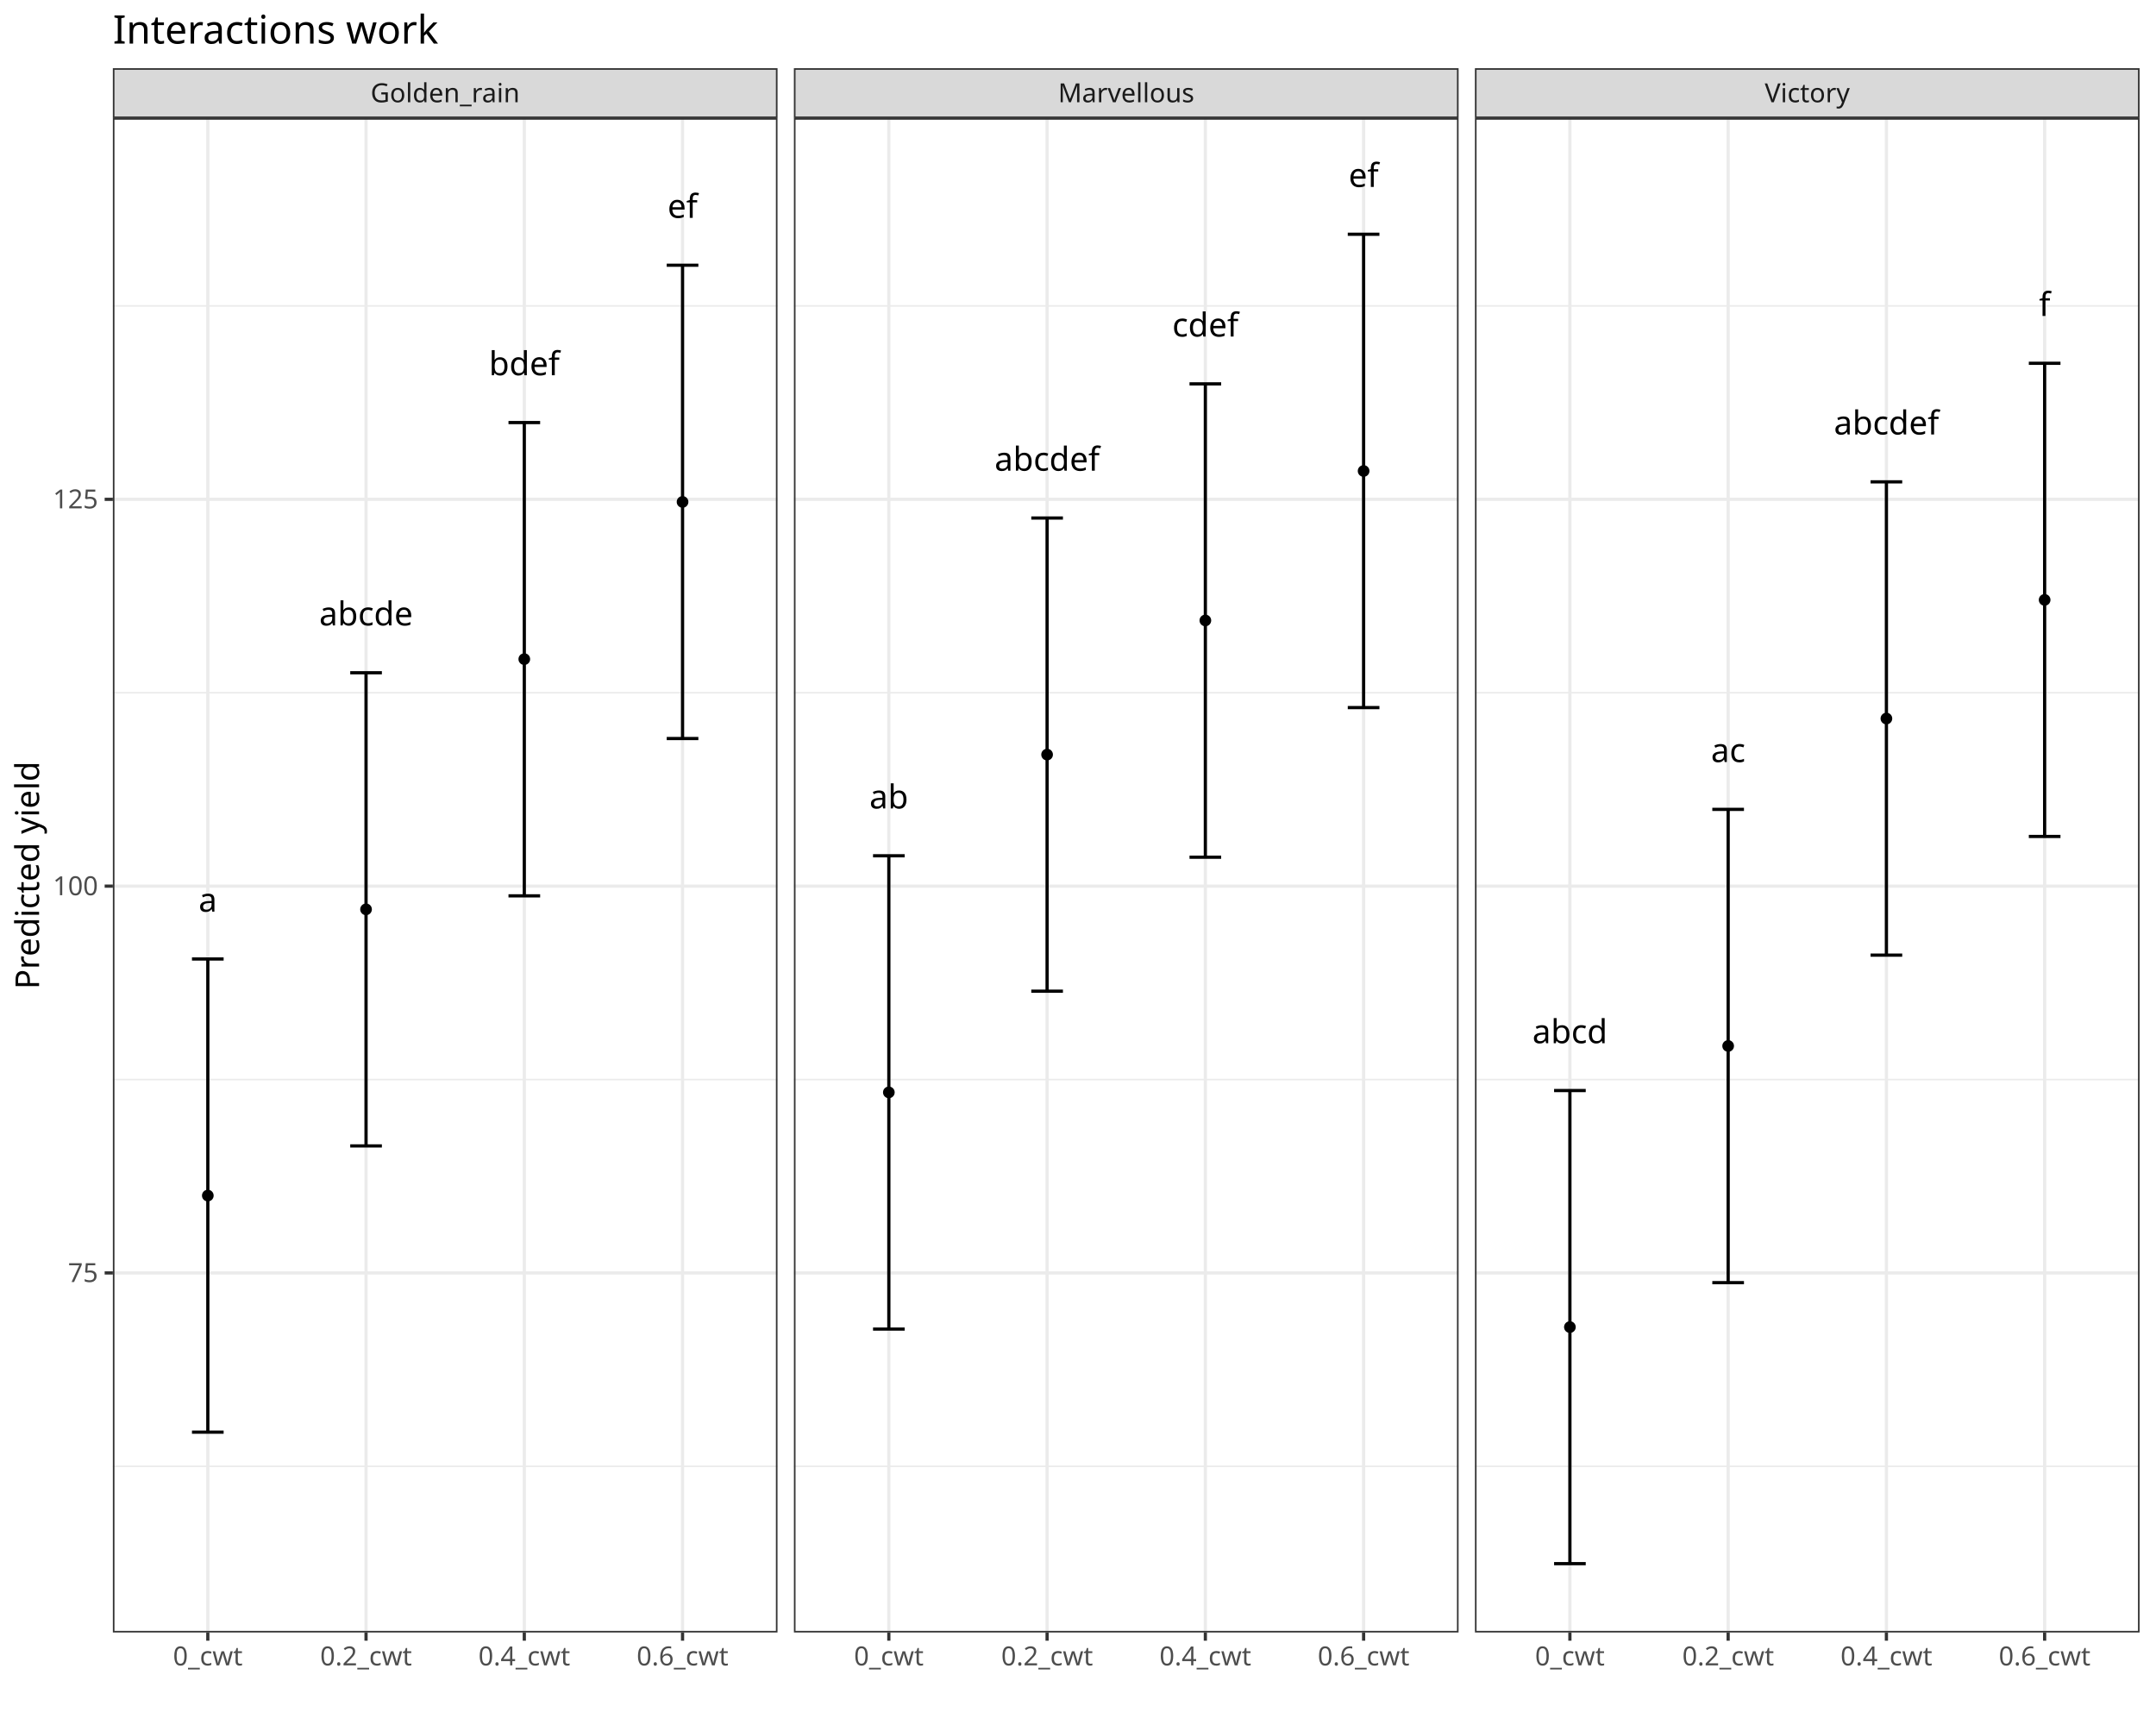
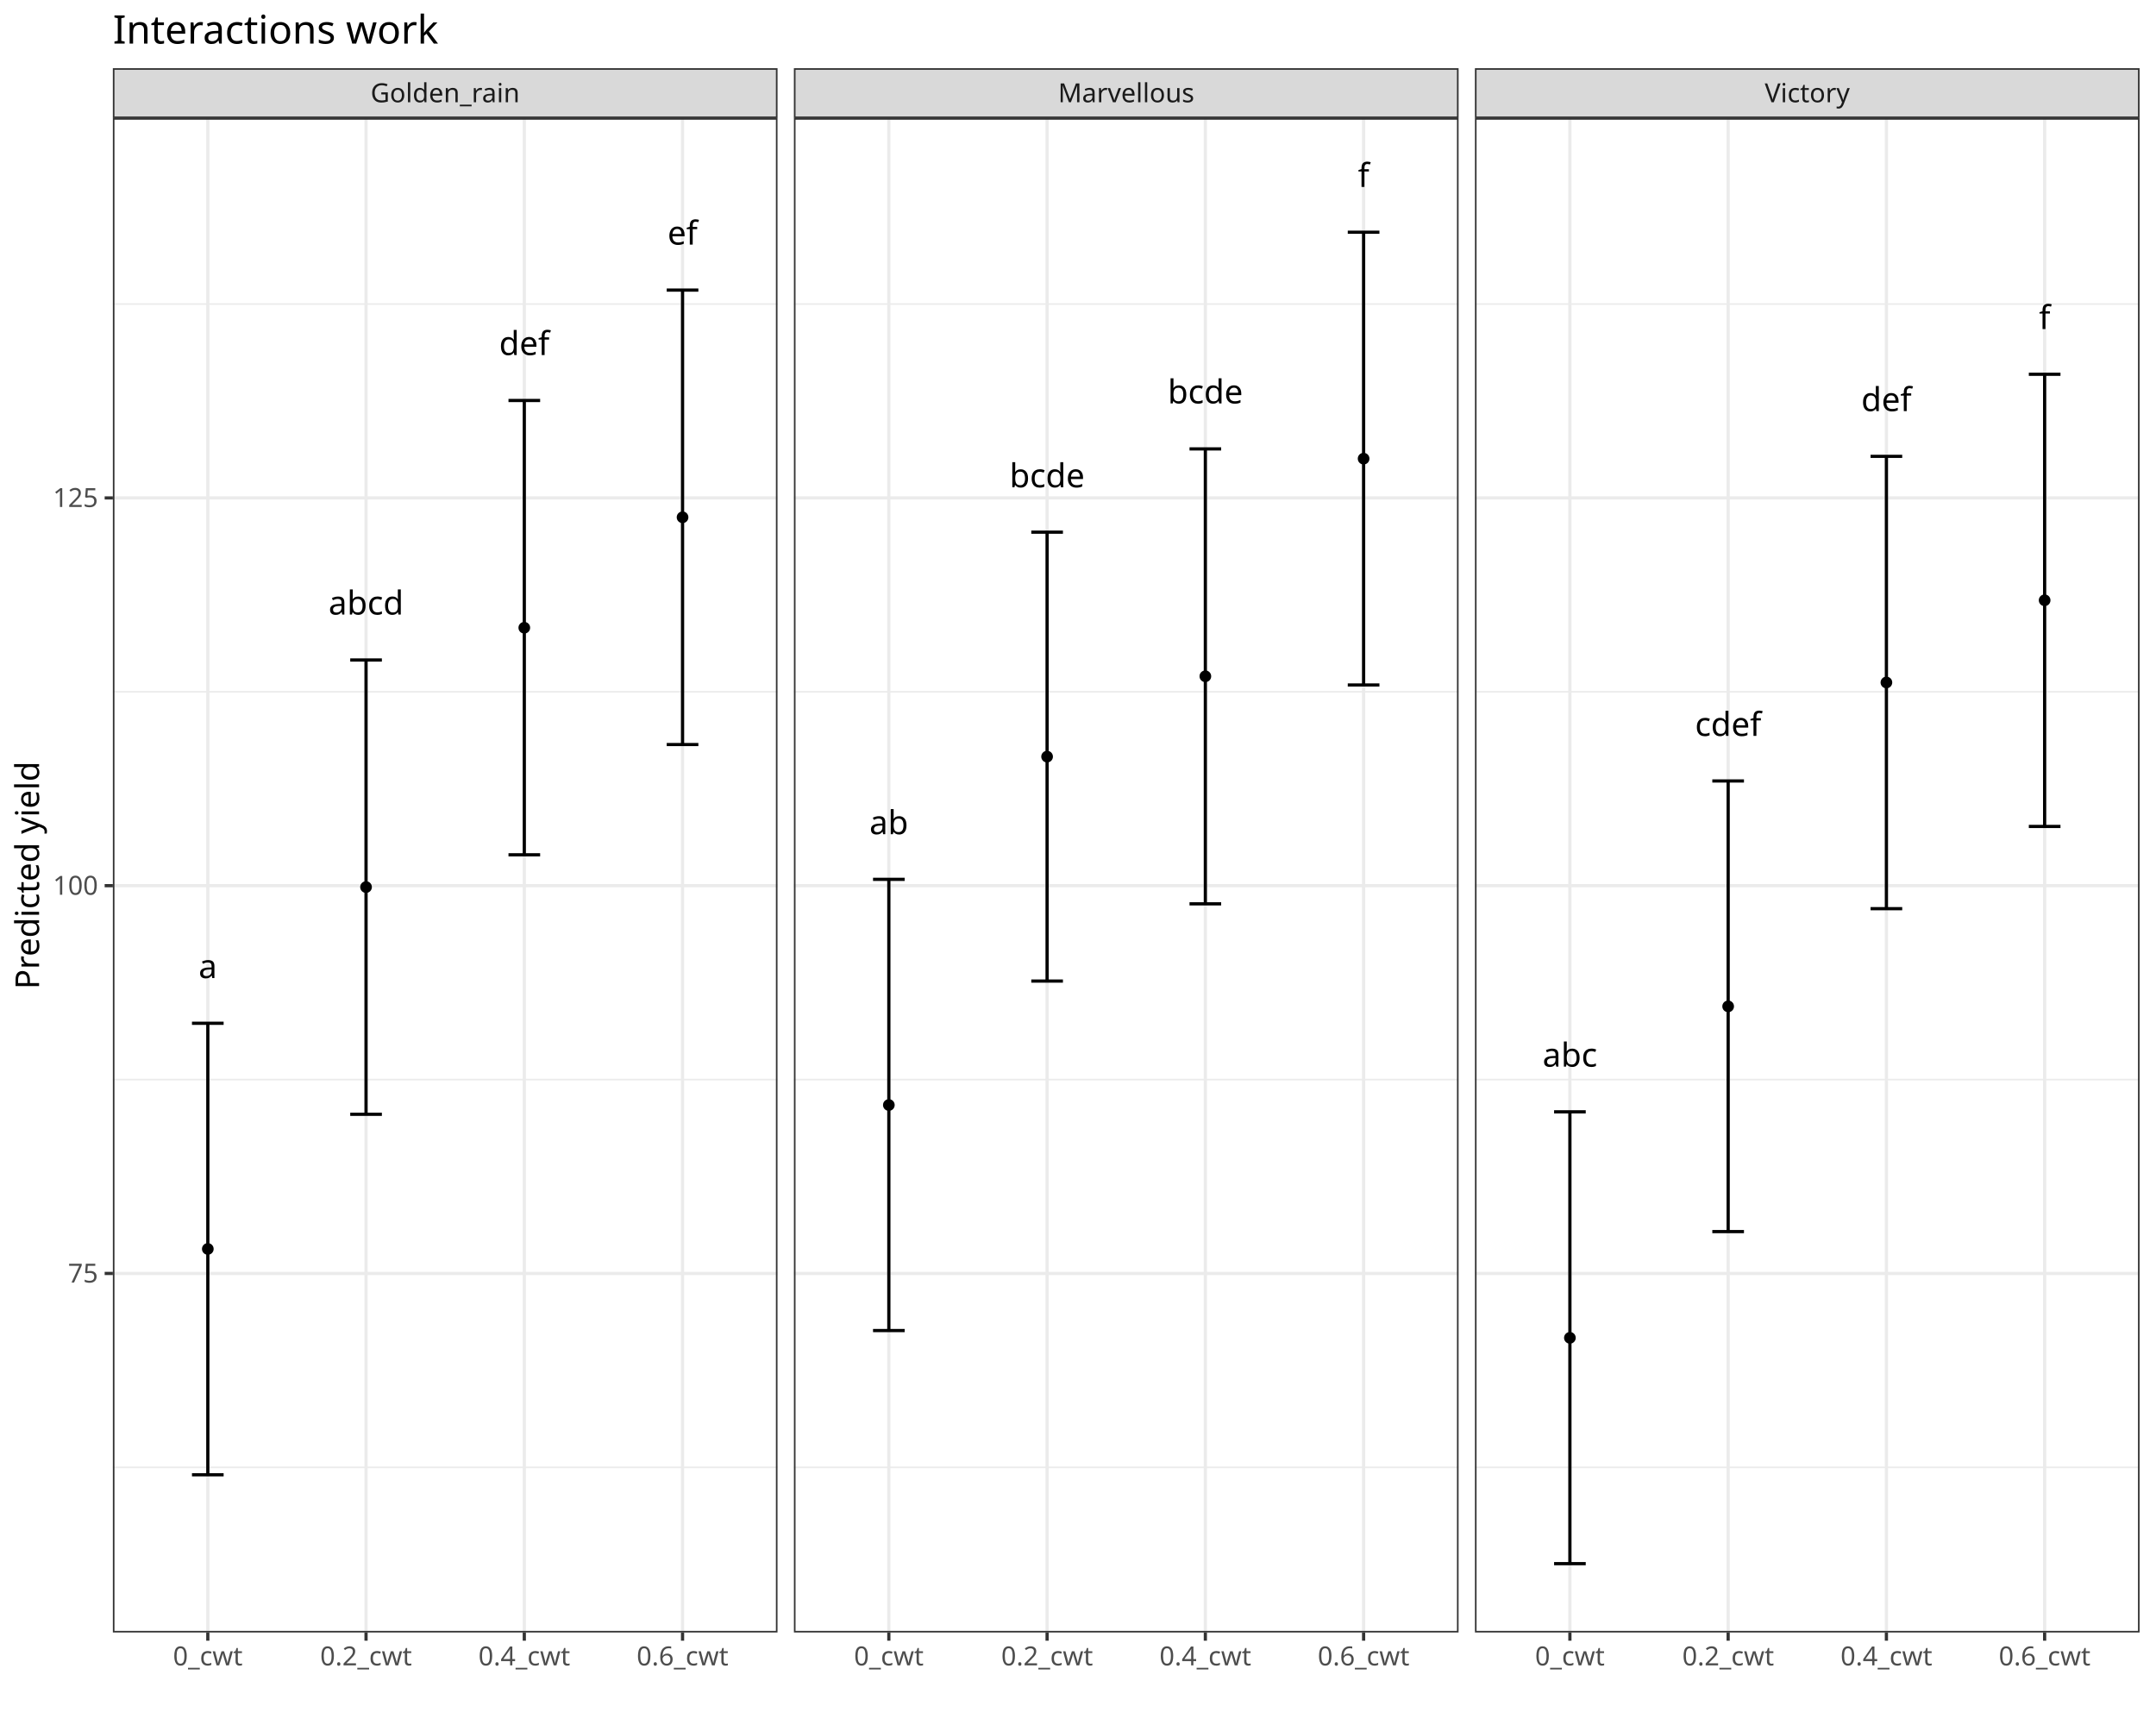
<svg xmlns="http://www.w3.org/2000/svg" class="svglite" data-engine-version="2.0" width="720.00pt" height="576.00pt" viewBox="0 0 720.00 576.00">
  <defs>
    <style type="text/css">
    .svglite line, .svglite polyline, .svglite polygon, .svglite path, .svglite rect, .svglite circle {
      fill: none;
      stroke: #000000;
      stroke-linecap: round;
      stroke-linejoin: round;
      stroke-miterlimit: 10.00;
    }
  </style>
  </defs>
  <rect width="100%" height="100%" style="stroke: none; fill: #FFFFFF;" />
  <defs>
    <clipPath id="cpMC4wMHw3MjAuMDB8MC4wMHw1NzYuMDA=">
      <rect x="0.00" y="0.00" width="720.00" height="576.00" />
    </clipPath>
  </defs>
  <g clip-path="url(#cpMC4wMHw3MjAuMDB8MC4wMHw1NzYuMDA=)">
    <rect x="-0" y="0.00" width="720.00" height="576.00" style="stroke-width: 1.07; stroke: #FFFFFF; fill: #FFFFFF;" />
  </g>
  <defs>
    <clipPath id="cpMzcuNjl8MjU5LjY1fDM5LjQzfDU0NS4xMQ==">
      <rect x="37.69" y="39.43" width="221.96" height="505.68" />
    </clipPath>
  </defs>
  <g clip-path="url(#cpMzcuNjl8MjU5LjY1fDM5LjQzfDU0NS4xMQ==)">
    <rect x="37.69" y="39.43" width="221.96" height="505.68" style="stroke-width: 1.07; stroke: none; fill: #FFFFFF;" />
-     <polyline points="37.69,489.63 259.65,489.63 " style="stroke-width: 0.53; stroke: #EBEBEB; stroke-linecap: butt;" />
-     <polyline points="37.69,360.47 259.65,360.47 " style="stroke-width: 0.53; stroke: #EBEBEB; stroke-linecap: butt;" />
-     <polyline points="37.69,231.31 259.65,231.31 " style="stroke-width: 0.53; stroke: #EBEBEB; stroke-linecap: butt;" />
-     <polyline points="37.69,102.14 259.65,102.14 " style="stroke-width: 0.53; stroke: #EBEBEB; stroke-linecap: butt;" />
-     <polyline points="37.69,425.05 259.65,425.05 " style="stroke-width: 1.07; stroke: #EBEBEB; stroke-linecap: butt;" />
-     <polyline points="37.69,295.89 259.65,295.89 " style="stroke-width: 1.07; stroke: #EBEBEB; stroke-linecap: butt;" />
-     <polyline points="37.69,166.73 259.65,166.73 " style="stroke-width: 1.07; stroke: #EBEBEB; stroke-linecap: butt;" />
+     <polyline points="37.69,489.96 259.65,489.96 " style="stroke-width: 0.53; stroke: #EBEBEB; stroke-linecap: butt;" />
+     <polyline points="37.69,360.48 259.65,360.48 " style="stroke-width: 0.53; stroke: #EBEBEB; stroke-linecap: butt;" />
+     <polyline points="37.69,231.00 259.65,231.00 " style="stroke-width: 0.53; stroke: #EBEBEB; stroke-linecap: butt;" />
+     <polyline points="37.69,101.52 259.65,101.52 " style="stroke-width: 0.53; stroke: #EBEBEB; stroke-linecap: butt;" />
+     <polyline points="37.69,425.22 259.65,425.22 " style="stroke-width: 1.07; stroke: #EBEBEB; stroke-linecap: butt;" />
+     <polyline points="37.69,295.74 259.65,295.74 " style="stroke-width: 1.07; stroke: #EBEBEB; stroke-linecap: butt;" />
+     <polyline points="37.69,166.26 259.65,166.26 " style="stroke-width: 1.07; stroke: #EBEBEB; stroke-linecap: butt;" />
    <polyline points="69.40,545.11 69.40,39.43 " style="stroke-width: 1.07; stroke: #EBEBEB; stroke-linecap: butt;" />
    <polyline points="122.24,545.11 122.24,39.43 " style="stroke-width: 1.07; stroke: #EBEBEB; stroke-linecap: butt;" />
    <polyline points="175.09,545.11 175.09,39.43 " style="stroke-width: 1.07; stroke: #EBEBEB; stroke-linecap: butt;" />
    <polyline points="227.94,545.11 227.94,39.43 " style="stroke-width: 1.07; stroke: #EBEBEB; stroke-linecap: butt;" />
-     <polyline points="64.11,320.22 74.68,320.22 " style="stroke-width: 1.07; stroke-linecap: butt;" />
-     <polyline points="69.40,320.22 69.40,478.21 " style="stroke-width: 1.07; stroke-linecap: butt;" />
-     <polyline points="64.11,478.21 74.68,478.21 " style="stroke-width: 1.07; stroke-linecap: butt;" />
-     <polyline points="116.96,224.64 127.53,224.64 " style="stroke-width: 1.07; stroke-linecap: butt;" />
-     <polyline points="122.24,224.64 122.24,382.63 " style="stroke-width: 1.07; stroke-linecap: butt;" />
-     <polyline points="116.96,382.63 127.53,382.63 " style="stroke-width: 1.07; stroke-linecap: butt;" />
-     <polyline points="169.81,141.10 180.38,141.10 " style="stroke-width: 1.07; stroke-linecap: butt;" />
-     <polyline points="175.09,141.10 175.09,299.14 " style="stroke-width: 1.07; stroke-linecap: butt;" />
-     <polyline points="169.81,299.14 180.38,299.14 " style="stroke-width: 1.07; stroke-linecap: butt;" />
-     <polyline points="222.65,88.56 233.22,88.56 " style="stroke-width: 1.07; stroke-linecap: butt;" />
-     <polyline points="227.94,88.56 227.94,246.60 " style="stroke-width: 1.07; stroke-linecap: butt;" />
-     <polyline points="222.65,246.60 233.22,246.60 " style="stroke-width: 1.07; stroke-linecap: butt;" />
-     <text x="69.40" y="304.42" text-anchor="middle" style="font-size: 11.04px; font-family: sans;" textLength="6.14px" lengthAdjust="spacingAndGlyphs">a</text>
-     <text x="122.24" y="208.84" text-anchor="middle" style="font-size: 11.04px; font-family: sans;" textLength="30.09px" lengthAdjust="spacingAndGlyphs">abcde</text>
-     <text x="175.09" y="125.30" text-anchor="middle" style="font-size: 11.04px; font-family: sans;" textLength="21.49px" lengthAdjust="spacingAndGlyphs">bdef</text>
-     <text x="227.94" y="72.75" text-anchor="middle" style="font-size: 11.04px; font-family: sans;" textLength="9.21px" lengthAdjust="spacingAndGlyphs">ef</text>
-     <circle cx="69.40" cy="399.22" r="1.95" style="stroke-width: 0.71; stroke: none; fill: #000000;" />
-     <circle cx="122.24" cy="303.64" r="1.95" style="stroke-width: 0.71; stroke: none; fill: #000000;" />
-     <circle cx="175.09" cy="220.09" r="1.95" style="stroke-width: 0.71; stroke: none; fill: #000000;" />
-     <circle cx="227.94" cy="167.60" r="1.95" style="stroke-width: 0.71; stroke: none; fill: #000000;" />
+     <polyline points="64.11,341.68 74.68,341.68 " style="stroke-width: 1.07; stroke-linecap: butt;" />
+     <polyline points="69.40,341.68 69.40,492.45 " style="stroke-width: 1.07; stroke-linecap: butt;" />
+     <polyline points="64.11,492.45 74.68,492.45 " style="stroke-width: 1.07; stroke-linecap: butt;" />
+     <polyline points="116.96,220.38 127.53,220.38 " style="stroke-width: 1.07; stroke-linecap: butt;" />
+     <polyline points="122.24,220.38 122.24,372.08 " style="stroke-width: 1.07; stroke-linecap: butt;" />
+     <polyline points="116.96,372.08 127.53,372.08 " style="stroke-width: 1.07; stroke-linecap: butt;" />
+     <polyline points="169.81,133.73 180.38,133.73 " style="stroke-width: 1.07; stroke-linecap: butt;" />
+     <polyline points="175.09,133.73 175.09,285.43 " style="stroke-width: 1.07; stroke-linecap: butt;" />
+     <polyline points="169.81,285.43 180.38,285.43 " style="stroke-width: 1.07; stroke-linecap: butt;" />
+     <polyline points="222.65,96.86 233.22,96.86 " style="stroke-width: 1.07; stroke-linecap: butt;" />
+     <polyline points="227.94,96.86 227.94,248.61 " style="stroke-width: 1.07; stroke-linecap: butt;" />
+     <polyline points="222.65,248.61 233.22,248.61 " style="stroke-width: 1.07; stroke-linecap: butt;" />
+     <text x="69.40" y="326.60" text-anchor="middle" style="font-size: 11.04px; font-family: sans;" textLength="6.14px" lengthAdjust="spacingAndGlyphs">a</text>
+     <text x="122.24" y="205.21" text-anchor="middle" style="font-size: 11.04px; font-family: sans;" textLength="23.95px" lengthAdjust="spacingAndGlyphs">abcd</text>
+     <text x="175.09" y="118.56" text-anchor="middle" style="font-size: 11.04px; font-family: sans;" textLength="15.35px" lengthAdjust="spacingAndGlyphs">def</text>
+     <text x="227.94" y="81.68" text-anchor="middle" style="font-size: 11.04px; font-family: sans;" textLength="9.21px" lengthAdjust="spacingAndGlyphs">ef</text>
+     <circle cx="69.40" cy="417.04" r="1.95" style="stroke-width: 0.71; stroke: none; fill: #000000;" />
+     <circle cx="122.24" cy="296.21" r="1.95" style="stroke-width: 0.71; stroke: none; fill: #000000;" />
+     <circle cx="175.09" cy="209.61" r="1.95" style="stroke-width: 0.71; stroke: none; fill: #000000;" />
+     <circle cx="227.94" cy="172.73" r="1.95" style="stroke-width: 0.71; stroke: none; fill: #000000;" />
    <rect x="37.69" y="39.43" width="221.96" height="505.68" style="stroke-width: 1.07; stroke: #333333;" />
  </g>
  <g clip-path="url(#cpMC4wMHw3MjAuMDB8MC4wMHw1NzYuMDA=)">
</g>
  <defs>
    <clipPath id="cpMjY1LjEzfDQ4Ny4wOHwzOS40M3w1NDUuMTE=">
      <rect x="265.13" y="39.43" width="221.96" height="505.68" />
    </clipPath>
  </defs>
  <g clip-path="url(#cpMjY1LjEzfDQ4Ny4wOHwzOS40M3w1NDUuMTE=)">
    <rect x="265.13" y="39.43" width="221.96" height="505.68" style="stroke-width: 1.07; stroke: none; fill: #FFFFFF;" />
-     <polyline points="265.13,489.63 487.08,489.63 " style="stroke-width: 0.53; stroke: #EBEBEB; stroke-linecap: butt;" />
-     <polyline points="265.13,360.47 487.08,360.47 " style="stroke-width: 0.53; stroke: #EBEBEB; stroke-linecap: butt;" />
-     <polyline points="265.13,231.31 487.08,231.31 " style="stroke-width: 0.53; stroke: #EBEBEB; stroke-linecap: butt;" />
-     <polyline points="265.13,102.14 487.08,102.14 " style="stroke-width: 0.53; stroke: #EBEBEB; stroke-linecap: butt;" />
-     <polyline points="265.13,425.05 487.08,425.05 " style="stroke-width: 1.07; stroke: #EBEBEB; stroke-linecap: butt;" />
-     <polyline points="265.13,295.89 487.08,295.89 " style="stroke-width: 1.07; stroke: #EBEBEB; stroke-linecap: butt;" />
-     <polyline points="265.13,166.73 487.08,166.73 " style="stroke-width: 1.07; stroke: #EBEBEB; stroke-linecap: butt;" />
+     <polyline points="265.13,489.96 487.08,489.96 " style="stroke-width: 0.53; stroke: #EBEBEB; stroke-linecap: butt;" />
+     <polyline points="265.13,360.48 487.08,360.48 " style="stroke-width: 0.53; stroke: #EBEBEB; stroke-linecap: butt;" />
+     <polyline points="265.13,231.00 487.08,231.00 " style="stroke-width: 0.53; stroke: #EBEBEB; stroke-linecap: butt;" />
+     <polyline points="265.13,101.52 487.08,101.52 " style="stroke-width: 0.53; stroke: #EBEBEB; stroke-linecap: butt;" />
+     <polyline points="265.13,425.22 487.08,425.22 " style="stroke-width: 1.07; stroke: #EBEBEB; stroke-linecap: butt;" />
+     <polyline points="265.13,295.74 487.08,295.74 " style="stroke-width: 1.07; stroke: #EBEBEB; stroke-linecap: butt;" />
+     <polyline points="265.13,166.26 487.08,166.26 " style="stroke-width: 1.07; stroke: #EBEBEB; stroke-linecap: butt;" />
    <polyline points="296.83,545.11 296.83,39.43 " style="stroke-width: 1.07; stroke: #EBEBEB; stroke-linecap: butt;" />
    <polyline points="349.68,545.11 349.68,39.43 " style="stroke-width: 1.07; stroke: #EBEBEB; stroke-linecap: butt;" />
    <polyline points="402.53,545.11 402.53,39.43 " style="stroke-width: 1.07; stroke: #EBEBEB; stroke-linecap: butt;" />
    <polyline points="455.38,545.11 455.38,39.43 " style="stroke-width: 1.07; stroke: #EBEBEB; stroke-linecap: butt;" />
-     <polyline points="291.55,285.76 302.12,285.76 " style="stroke-width: 1.07; stroke-linecap: butt;" />
-     <polyline points="296.83,285.76 296.83,443.80 " style="stroke-width: 1.07; stroke-linecap: butt;" />
-     <polyline points="291.55,443.80 302.12,443.80 " style="stroke-width: 1.07; stroke-linecap: butt;" />
-     <polyline points="344.40,172.98 354.97,172.98 " style="stroke-width: 1.07; stroke-linecap: butt;" />
-     <polyline points="349.68,172.98 349.68,330.97 " style="stroke-width: 1.07; stroke-linecap: butt;" />
-     <polyline points="344.40,330.97 354.97,330.97 " style="stroke-width: 1.07; stroke-linecap: butt;" />
-     <polyline points="397.24,128.18 407.81,128.18 " style="stroke-width: 1.07; stroke-linecap: butt;" />
-     <polyline points="402.53,128.18 402.53,286.23 " style="stroke-width: 1.07; stroke-linecap: butt;" />
-     <polyline points="397.24,286.23 407.81,286.23 " style="stroke-width: 1.07; stroke-linecap: butt;" />
-     <polyline points="450.09,78.22 460.66,78.22 " style="stroke-width: 1.07; stroke-linecap: butt;" />
-     <polyline points="455.38,78.22 455.38,236.27 " style="stroke-width: 1.07; stroke-linecap: butt;" />
-     <polyline points="450.09,236.27 460.66,236.27 " style="stroke-width: 1.07; stroke-linecap: butt;" />
-     <text x="296.83" y="269.96" text-anchor="middle" style="font-size: 11.04px; font-family: sans;" textLength="12.28px" lengthAdjust="spacingAndGlyphs">ab</text>
-     <text x="349.68" y="157.18" text-anchor="middle" style="font-size: 11.04px; font-family: sans;" textLength="33.15px" lengthAdjust="spacingAndGlyphs">abcdef</text>
-     <text x="402.53" y="112.38" text-anchor="middle" style="font-size: 11.04px; font-family: sans;" textLength="20.87px" lengthAdjust="spacingAndGlyphs">cdef</text>
-     <text x="455.38" y="62.42" text-anchor="middle" style="font-size: 11.04px; font-family: sans;" textLength="9.21px" lengthAdjust="spacingAndGlyphs">ef</text>
-     <circle cx="296.83" cy="364.76" r="1.95" style="stroke-width: 0.71; stroke: none; fill: #000000;" />
-     <circle cx="349.68" cy="251.97" r="1.95" style="stroke-width: 0.71; stroke: none; fill: #000000;" />
-     <circle cx="402.53" cy="207.18" r="1.95" style="stroke-width: 0.71; stroke: none; fill: #000000;" />
-     <circle cx="455.38" cy="157.27" r="1.95" style="stroke-width: 0.71; stroke: none; fill: #000000;" />
+     <polyline points="291.55,293.62 302.12,293.62 " style="stroke-width: 1.07; stroke-linecap: butt;" />
+     <polyline points="296.83,293.62 296.83,444.28 " style="stroke-width: 1.07; stroke-linecap: butt;" />
+     <polyline points="291.55,444.28 302.12,444.28 " style="stroke-width: 1.07; stroke-linecap: butt;" />
+     <polyline points="344.40,177.70 354.97,177.70 " style="stroke-width: 1.07; stroke-linecap: butt;" />
+     <polyline points="349.68,177.70 349.68,327.59 " style="stroke-width: 1.07; stroke-linecap: butt;" />
+     <polyline points="344.40,327.59 354.97,327.59 " style="stroke-width: 1.07; stroke-linecap: butt;" />
+     <polyline points="397.24,149.89 407.81,149.89 " style="stroke-width: 1.07; stroke-linecap: butt;" />
+     <polyline points="402.53,149.89 402.53,301.80 " style="stroke-width: 1.07; stroke-linecap: butt;" />
+     <polyline points="397.24,301.80 407.81,301.80 " style="stroke-width: 1.07; stroke-linecap: butt;" />
+     <polyline points="450.09,77.54 460.66,77.54 " style="stroke-width: 1.07; stroke-linecap: butt;" />
+     <polyline points="455.38,77.54 455.38,228.72 " style="stroke-width: 1.07; stroke-linecap: butt;" />
+     <polyline points="450.09,228.72 460.66,228.72 " style="stroke-width: 1.07; stroke-linecap: butt;" />
+     <text x="296.83" y="278.55" text-anchor="middle" style="font-size: 11.04px; font-family: sans;" textLength="12.28px" lengthAdjust="spacingAndGlyphs">ab</text>
+     <text x="349.68" y="162.72" text-anchor="middle" style="font-size: 11.04px; font-family: sans;" textLength="23.95px" lengthAdjust="spacingAndGlyphs">bcde</text>
+     <text x="402.53" y="134.70" text-anchor="middle" style="font-size: 11.04px; font-family: sans;" textLength="23.95px" lengthAdjust="spacingAndGlyphs">bcde</text>
+     <text x="455.38" y="62.42" text-anchor="middle" style="font-size: 11.04px; font-family: sans;" textLength="3.07px" lengthAdjust="spacingAndGlyphs">f</text>
+     <circle cx="296.83" cy="368.98" r="1.95" style="stroke-width: 0.71; stroke: none; fill: #000000;" />
+     <circle cx="349.68" cy="252.65" r="1.95" style="stroke-width: 0.71; stroke: none; fill: #000000;" />
+     <circle cx="402.53" cy="225.82" r="1.95" style="stroke-width: 0.71; stroke: none; fill: #000000;" />
+     <circle cx="455.38" cy="153.15" r="1.95" style="stroke-width: 0.71; stroke: none; fill: #000000;" />
    <rect x="265.13" y="39.43" width="221.96" height="505.68" style="stroke-width: 1.07; stroke: #333333;" />
  </g>
  <g clip-path="url(#cpMC4wMHw3MjAuMDB8MC4wMHw1NzYuMDA=)">
</g>
  <defs>
    <clipPath id="cpNDkyLjU2fDcxNC41MnwzOS40M3w1NDUuMTE=">
      <rect x="492.56" y="39.43" width="221.96" height="505.68" />
    </clipPath>
  </defs>
  <g clip-path="url(#cpNDkyLjU2fDcxNC41MnwzOS40M3w1NDUuMTE=)">
    <rect x="492.56" y="39.43" width="221.96" height="505.68" style="stroke-width: 1.07; stroke: none; fill: #FFFFFF;" />
-     <polyline points="492.56,489.63 714.52,489.63 " style="stroke-width: 0.53; stroke: #EBEBEB; stroke-linecap: butt;" />
-     <polyline points="492.56,360.47 714.52,360.47 " style="stroke-width: 0.53; stroke: #EBEBEB; stroke-linecap: butt;" />
-     <polyline points="492.56,231.31 714.52,231.31 " style="stroke-width: 0.53; stroke: #EBEBEB; stroke-linecap: butt;" />
-     <polyline points="492.56,102.14 714.52,102.14 " style="stroke-width: 0.53; stroke: #EBEBEB; stroke-linecap: butt;" />
-     <polyline points="492.56,425.05 714.52,425.05 " style="stroke-width: 1.07; stroke: #EBEBEB; stroke-linecap: butt;" />
-     <polyline points="492.56,295.89 714.52,295.89 " style="stroke-width: 1.07; stroke: #EBEBEB; stroke-linecap: butt;" />
-     <polyline points="492.56,166.73 714.52,166.73 " style="stroke-width: 1.07; stroke: #EBEBEB; stroke-linecap: butt;" />
+     <polyline points="492.56,489.96 714.52,489.96 " style="stroke-width: 0.53; stroke: #EBEBEB; stroke-linecap: butt;" />
+     <polyline points="492.56,360.48 714.52,360.48 " style="stroke-width: 0.53; stroke: #EBEBEB; stroke-linecap: butt;" />
+     <polyline points="492.56,231.00 714.52,231.00 " style="stroke-width: 0.53; stroke: #EBEBEB; stroke-linecap: butt;" />
+     <polyline points="492.56,101.52 714.52,101.52 " style="stroke-width: 0.53; stroke: #EBEBEB; stroke-linecap: butt;" />
+     <polyline points="492.56,425.22 714.52,425.22 " style="stroke-width: 1.07; stroke: #EBEBEB; stroke-linecap: butt;" />
+     <polyline points="492.56,295.74 714.52,295.74 " style="stroke-width: 1.07; stroke: #EBEBEB; stroke-linecap: butt;" />
+     <polyline points="492.56,166.26 714.52,166.26 " style="stroke-width: 1.07; stroke: #EBEBEB; stroke-linecap: butt;" />
    <polyline points="524.27,545.11 524.27,39.43 " style="stroke-width: 1.07; stroke: #EBEBEB; stroke-linecap: butt;" />
    <polyline points="577.12,545.11 577.12,39.43 " style="stroke-width: 1.07; stroke: #EBEBEB; stroke-linecap: butt;" />
    <polyline points="629.97,545.11 629.97,39.43 " style="stroke-width: 1.07; stroke: #EBEBEB; stroke-linecap: butt;" />
    <polyline points="682.81,545.11 682.81,39.43 " style="stroke-width: 1.07; stroke: #EBEBEB; stroke-linecap: butt;" />
-     <polyline points="518.99,364.14 529.56,364.14 " style="stroke-width: 1.07; stroke-linecap: butt;" />
-     <polyline points="524.27,364.14 524.27,522.13 " style="stroke-width: 1.07; stroke-linecap: butt;" />
+     <polyline points="518.99,371.25 529.56,371.25 " style="stroke-width: 1.07; stroke-linecap: butt;" />
+     <polyline points="524.27,371.25 524.27,522.13 " style="stroke-width: 1.07; stroke-linecap: butt;" />
    <polyline points="518.99,522.13 529.56,522.13 " style="stroke-width: 1.07; stroke-linecap: butt;" />
-     <polyline points="571.83,270.26 582.40,270.26 " style="stroke-width: 1.07; stroke-linecap: butt;" />
-     <polyline points="577.12,270.26 577.12,428.30 " style="stroke-width: 1.07; stroke-linecap: butt;" />
-     <polyline points="571.83,428.30 582.40,428.30 " style="stroke-width: 1.07; stroke-linecap: butt;" />
-     <polyline points="624.68,160.89 635.25,160.89 " style="stroke-width: 1.07; stroke-linecap: butt;" />
-     <polyline points="629.97,160.89 629.97,318.93 " style="stroke-width: 1.07; stroke-linecap: butt;" />
-     <polyline points="624.68,318.93 635.25,318.93 " style="stroke-width: 1.07; stroke-linecap: butt;" />
-     <polyline points="677.53,121.31 688.10,121.31 " style="stroke-width: 1.07; stroke-linecap: butt;" />
-     <polyline points="682.81,121.31 682.81,279.30 " style="stroke-width: 1.07; stroke-linecap: butt;" />
-     <polyline points="677.53,279.30 688.10,279.30 " style="stroke-width: 1.07; stroke-linecap: butt;" />
-     <text x="524.27" y="348.34" text-anchor="middle" style="font-size: 11.04px; font-family: sans;" textLength="23.95px" lengthAdjust="spacingAndGlyphs">abcd</text>
-     <text x="577.12" y="254.46" text-anchor="middle" style="font-size: 11.04px; font-family: sans;" textLength="11.66px" lengthAdjust="spacingAndGlyphs">ac</text>
-     <text x="629.97" y="145.08" text-anchor="middle" style="font-size: 11.04px; font-family: sans;" textLength="33.15px" lengthAdjust="spacingAndGlyphs">abcdef</text>
-     <text x="682.81" y="105.51" text-anchor="middle" style="font-size: 11.04px; font-family: sans;" textLength="3.07px" lengthAdjust="spacingAndGlyphs">f</text>
-     <circle cx="524.27" cy="443.13" r="1.95" style="stroke-width: 0.71; stroke: none; fill: #000000;" />
-     <circle cx="577.12" cy="349.26" r="1.95" style="stroke-width: 0.71; stroke: none; fill: #000000;" />
-     <circle cx="629.97" cy="239.93" r="1.95" style="stroke-width: 0.71; stroke: none; fill: #000000;" />
-     <circle cx="682.81" cy="200.31" r="1.95" style="stroke-width: 0.71; stroke: none; fill: #000000;" />
+     <polyline points="571.83,260.78 582.40,260.78 " style="stroke-width: 1.07; stroke-linecap: butt;" />
+     <polyline points="577.12,260.78 577.12,411.24 " style="stroke-width: 1.07; stroke-linecap: butt;" />
+     <polyline points="571.83,411.24 582.40,411.24 " style="stroke-width: 1.07; stroke-linecap: butt;" />
+     <polyline points="624.68,152.38 635.25,152.38 " style="stroke-width: 1.07; stroke-linecap: butt;" />
+     <polyline points="629.97,152.38 629.97,303.41 " style="stroke-width: 1.07; stroke-linecap: butt;" />
+     <polyline points="624.68,303.41 635.25,303.41 " style="stroke-width: 1.07; stroke-linecap: butt;" />
+     <polyline points="677.53,124.98 688.10,124.98 " style="stroke-width: 1.07; stroke-linecap: butt;" />
+     <polyline points="682.81,124.98 682.81,275.96 " style="stroke-width: 1.07; stroke-linecap: butt;" />
+     <polyline points="677.53,275.96 688.10,275.96 " style="stroke-width: 1.07; stroke-linecap: butt;" />
+     <text x="524.27" y="356.17" text-anchor="middle" style="font-size: 11.04px; font-family: sans;" textLength="17.80px" lengthAdjust="spacingAndGlyphs">abc</text>
+     <text x="577.12" y="245.73" text-anchor="middle" style="font-size: 11.04px; font-family: sans;" textLength="20.87px" lengthAdjust="spacingAndGlyphs">cdef</text>
+     <text x="629.97" y="137.28" text-anchor="middle" style="font-size: 11.04px; font-family: sans;" textLength="15.35px" lengthAdjust="spacingAndGlyphs">def</text>
+     <text x="682.81" y="109.88" text-anchor="middle" style="font-size: 11.04px; font-family: sans;" textLength="3.07px" lengthAdjust="spacingAndGlyphs">f</text>
+     <circle cx="524.27" cy="446.72" r="1.95" style="stroke-width: 0.71; stroke: none; fill: #000000;" />
+     <circle cx="577.12" cy="336.04" r="1.95" style="stroke-width: 0.71; stroke: none; fill: #000000;" />
+     <circle cx="629.97" cy="227.89" r="1.95" style="stroke-width: 0.71; stroke: none; fill: #000000;" />
+     <circle cx="682.81" cy="200.44" r="1.95" style="stroke-width: 0.71; stroke: none; fill: #000000;" />
    <rect x="492.56" y="39.43" width="221.96" height="505.68" style="stroke-width: 1.07; stroke: #333333;" />
  </g>
  <g clip-path="url(#cpMC4wMHw3MjAuMDB8MC4wMHw1NzYuMDA=)">
</g>
  <defs>
    <clipPath id="cpMzcuNjl8MjU5LjY1fDIyLjc4fDM5LjQz">
      <rect x="37.69" y="22.78" width="221.96" height="16.65" />
    </clipPath>
  </defs>
  <g clip-path="url(#cpMzcuNjl8MjU5LjY1fDIyLjc4fDM5LjQz)">
    <rect x="37.69" y="22.78" width="221.96" height="16.65" style="stroke-width: 1.07; stroke: #333333; fill: #D9D9D9;" />
    <text x="148.67" y="34.14" text-anchor="middle" style="font-size: 8.80px; fill: #1A1A1A; font-family: sans;" textLength="47.95px" lengthAdjust="spacingAndGlyphs">Golden_rain</text>
  </g>
  <g clip-path="url(#cpMC4wMHw3MjAuMDB8MC4wMHw1NzYuMDA=)">
</g>
  <defs>
    <clipPath id="cpMjY1LjEzfDQ4Ny4wOHwyMi43OHwzOS40Mw==">
      <rect x="265.13" y="22.78" width="221.96" height="16.65" />
    </clipPath>
  </defs>
  <g clip-path="url(#cpMjY1LjEzfDQ4Ny4wOHwyMi43OHwzOS40Mw==)">
    <rect x="265.13" y="22.78" width="221.96" height="16.65" style="stroke-width: 1.07; stroke: #333333; fill: #D9D9D9;" />
    <text x="376.10" y="34.14" text-anchor="middle" style="font-size: 8.80px; fill: #1A1A1A; font-family: sans;" textLength="42.56px" lengthAdjust="spacingAndGlyphs">Marvellous</text>
  </g>
  <g clip-path="url(#cpMC4wMHw3MjAuMDB8MC4wMHw1NzYuMDA=)">
</g>
  <defs>
    <clipPath id="cpNDkyLjU2fDcxNC41MnwyMi43OHwzOS40Mw==">
      <rect x="492.56" y="22.78" width="221.96" height="16.65" />
    </clipPath>
  </defs>
  <g clip-path="url(#cpNDkyLjU2fDcxNC41MnwyMi43OHwzOS40Mw==)">
    <rect x="492.56" y="22.78" width="221.96" height="16.65" style="stroke-width: 1.07; stroke: #333333; fill: #D9D9D9;" />
    <text x="603.54" y="34.14" text-anchor="middle" style="font-size: 8.80px; fill: #1A1A1A; font-family: sans;" textLength="26.90px" lengthAdjust="spacingAndGlyphs">Victory</text>
  </g>
  <g clip-path="url(#cpMC4wMHw3MjAuMDB8MC4wMHw1NzYuMDA=)">
    <polyline points="69.40,547.85 69.40,545.11 " style="stroke-width: 1.07; stroke: #333333; stroke-linecap: butt;" />
    <polyline points="122.24,547.85 122.24,545.11 " style="stroke-width: 1.07; stroke: #333333; stroke-linecap: butt;" />
    <polyline points="175.09,547.85 175.09,545.11 " style="stroke-width: 1.07; stroke: #333333; stroke-linecap: butt;" />
    <polyline points="227.94,547.85 227.94,545.11 " style="stroke-width: 1.07; stroke: #333333; stroke-linecap: butt;" />
    <text x="69.40" y="556.10" text-anchor="middle" style="font-size: 8.80px; fill: #4D4D4D; font-family: sans;" textLength="22.99px" lengthAdjust="spacingAndGlyphs">0_cwt</text>
    <text x="122.24" y="556.10" text-anchor="middle" style="font-size: 8.80px; fill: #4D4D4D; font-family: sans;" textLength="30.33px" lengthAdjust="spacingAndGlyphs">0.2_cwt</text>
    <text x="175.09" y="556.10" text-anchor="middle" style="font-size: 8.80px; fill: #4D4D4D; font-family: sans;" textLength="30.33px" lengthAdjust="spacingAndGlyphs">0.4_cwt</text>
    <text x="227.94" y="556.10" text-anchor="middle" style="font-size: 8.80px; fill: #4D4D4D; font-family: sans;" textLength="30.33px" lengthAdjust="spacingAndGlyphs">0.6_cwt</text>
    <polyline points="296.83,547.85 296.83,545.11 " style="stroke-width: 1.07; stroke: #333333; stroke-linecap: butt;" />
    <polyline points="349.68,547.85 349.68,545.11 " style="stroke-width: 1.07; stroke: #333333; stroke-linecap: butt;" />
    <polyline points="402.53,547.85 402.53,545.11 " style="stroke-width: 1.07; stroke: #333333; stroke-linecap: butt;" />
    <polyline points="455.38,547.85 455.38,545.11 " style="stroke-width: 1.07; stroke: #333333; stroke-linecap: butt;" />
    <text x="296.83" y="556.10" text-anchor="middle" style="font-size: 8.80px; fill: #4D4D4D; font-family: sans;" textLength="22.99px" lengthAdjust="spacingAndGlyphs">0_cwt</text>
    <text x="349.68" y="556.10" text-anchor="middle" style="font-size: 8.80px; fill: #4D4D4D; font-family: sans;" textLength="30.33px" lengthAdjust="spacingAndGlyphs">0.2_cwt</text>
    <text x="402.53" y="556.10" text-anchor="middle" style="font-size: 8.80px; fill: #4D4D4D; font-family: sans;" textLength="30.33px" lengthAdjust="spacingAndGlyphs">0.4_cwt</text>
    <text x="455.38" y="556.10" text-anchor="middle" style="font-size: 8.80px; fill: #4D4D4D; font-family: sans;" textLength="30.33px" lengthAdjust="spacingAndGlyphs">0.6_cwt</text>
    <polyline points="524.27,547.85 524.27,545.11 " style="stroke-width: 1.07; stroke: #333333; stroke-linecap: butt;" />
    <polyline points="577.12,547.85 577.12,545.11 " style="stroke-width: 1.07; stroke: #333333; stroke-linecap: butt;" />
    <polyline points="629.97,547.85 629.97,545.11 " style="stroke-width: 1.07; stroke: #333333; stroke-linecap: butt;" />
    <polyline points="682.81,547.85 682.81,545.11 " style="stroke-width: 1.07; stroke: #333333; stroke-linecap: butt;" />
    <text x="524.27" y="556.10" text-anchor="middle" style="font-size: 8.80px; fill: #4D4D4D; font-family: sans;" textLength="22.99px" lengthAdjust="spacingAndGlyphs">0_cwt</text>
    <text x="577.12" y="556.10" text-anchor="middle" style="font-size: 8.80px; fill: #4D4D4D; font-family: sans;" textLength="30.33px" lengthAdjust="spacingAndGlyphs">0.2_cwt</text>
    <text x="629.97" y="556.10" text-anchor="middle" style="font-size: 8.80px; fill: #4D4D4D; font-family: sans;" textLength="30.33px" lengthAdjust="spacingAndGlyphs">0.4_cwt</text>
    <text x="682.81" y="556.10" text-anchor="middle" style="font-size: 8.80px; fill: #4D4D4D; font-family: sans;" textLength="30.33px" lengthAdjust="spacingAndGlyphs">0.6_cwt</text>
-     <text x="32.76" y="428.08" text-anchor="end" style="font-size: 8.80px; fill: #4D4D4D; font-family: sans;" textLength="9.79px" lengthAdjust="spacingAndGlyphs">75</text>
-     <text x="32.76" y="298.92" text-anchor="end" style="font-size: 8.80px; fill: #4D4D4D; font-family: sans;" textLength="14.68px" lengthAdjust="spacingAndGlyphs">100</text>
-     <text x="32.76" y="169.75" text-anchor="end" style="font-size: 8.80px; fill: #4D4D4D; font-family: sans;" textLength="14.68px" lengthAdjust="spacingAndGlyphs">125</text>
-     <polyline points="34.95,425.05 37.69,425.05 " style="stroke-width: 1.07; stroke: #333333; stroke-linecap: butt;" />
-     <polyline points="34.95,295.89 37.69,295.89 " style="stroke-width: 1.07; stroke: #333333; stroke-linecap: butt;" />
-     <polyline points="34.95,166.73 37.69,166.73 " style="stroke-width: 1.07; stroke: #333333; stroke-linecap: butt;" />
+     <text x="32.76" y="428.25" text-anchor="end" style="font-size: 8.80px; fill: #4D4D4D; font-family: sans;" textLength="9.79px" lengthAdjust="spacingAndGlyphs">75</text>
+     <text x="32.76" y="298.77" text-anchor="end" style="font-size: 8.80px; fill: #4D4D4D; font-family: sans;" textLength="14.68px" lengthAdjust="spacingAndGlyphs">100</text>
+     <text x="32.76" y="169.29" text-anchor="end" style="font-size: 8.80px; fill: #4D4D4D; font-family: sans;" textLength="14.68px" lengthAdjust="spacingAndGlyphs">125</text>
+     <polyline points="34.95,425.22 37.69,425.22 " style="stroke-width: 1.07; stroke: #333333; stroke-linecap: butt;" />
+     <polyline points="34.95,295.74 37.69,295.74 " style="stroke-width: 1.07; stroke: #333333; stroke-linecap: butt;" />
+     <polyline points="34.95,166.26 37.69,166.26 " style="stroke-width: 1.07; stroke: #333333; stroke-linecap: butt;" />
    <text transform="translate(13.05,292.27) rotate(-90)" text-anchor="middle" style="font-size: 11.00px; font-family: sans;" textLength="72.16px" lengthAdjust="spacingAndGlyphs">Predicted yield</text>
    <text x="37.69" y="14.56" style="font-size: 13.20px; font-family: sans;" textLength="99.79px" lengthAdjust="spacingAndGlyphs">Interactions work</text>
  </g>
</svg>
